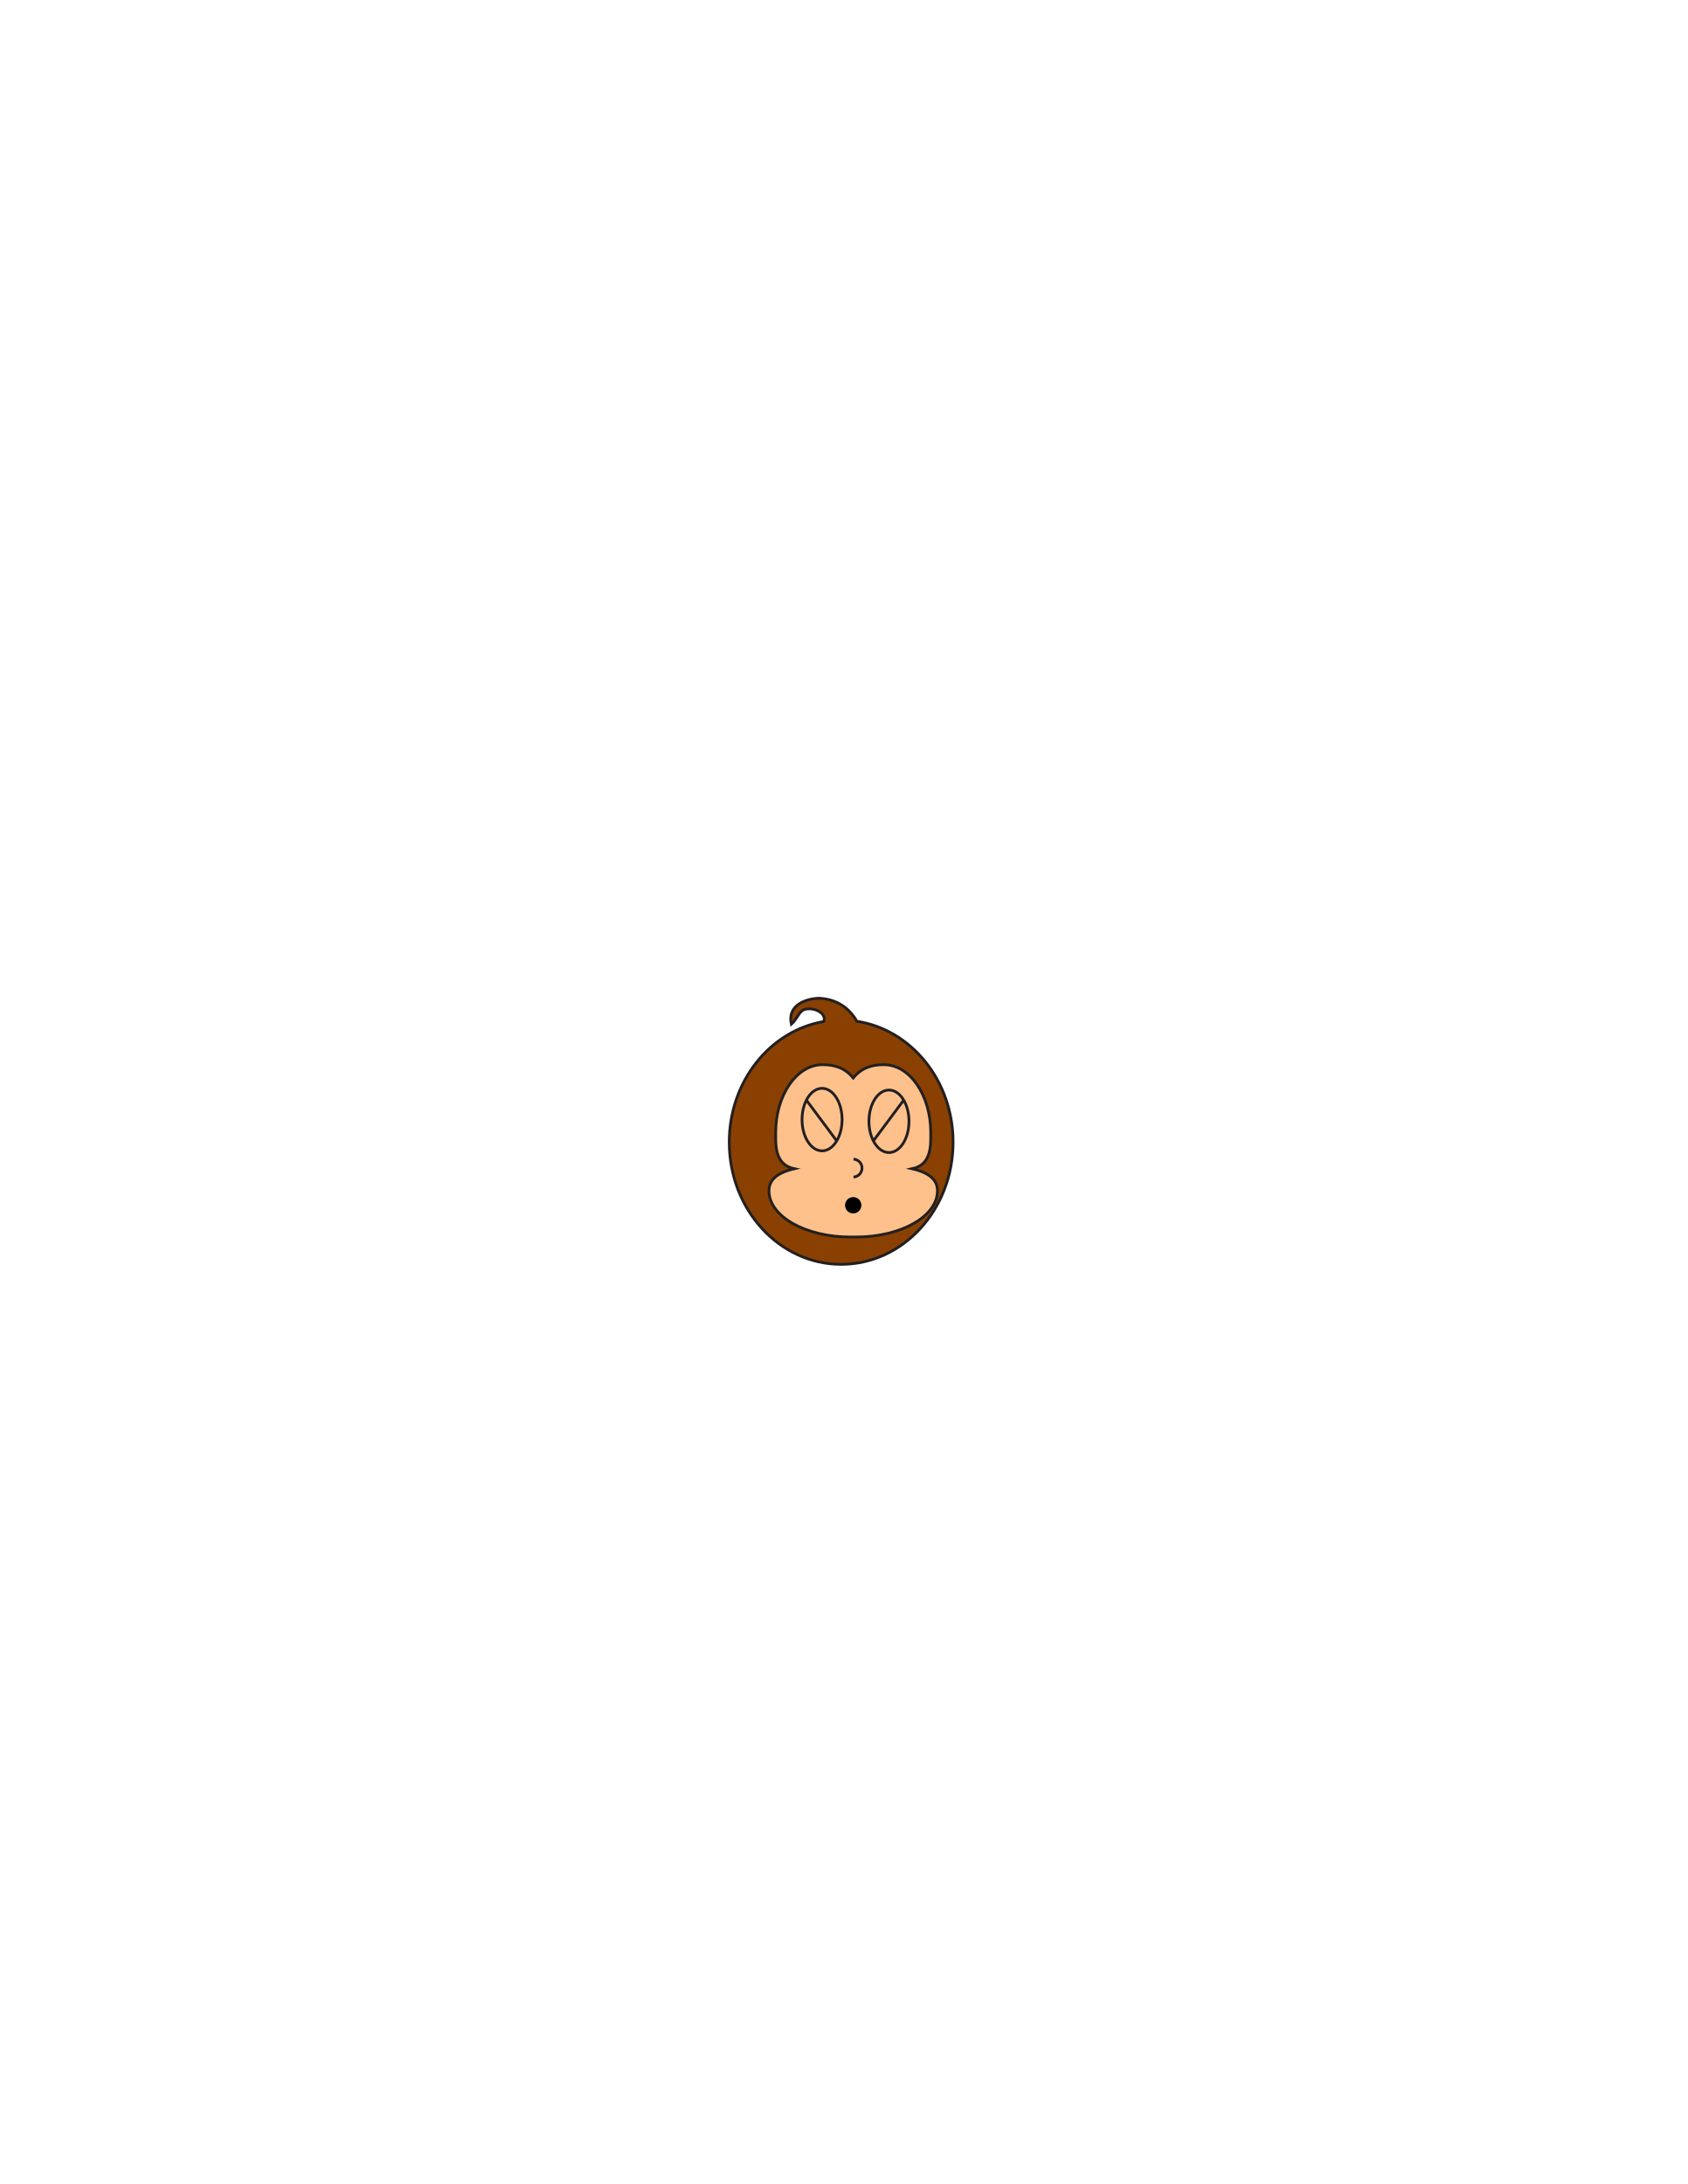
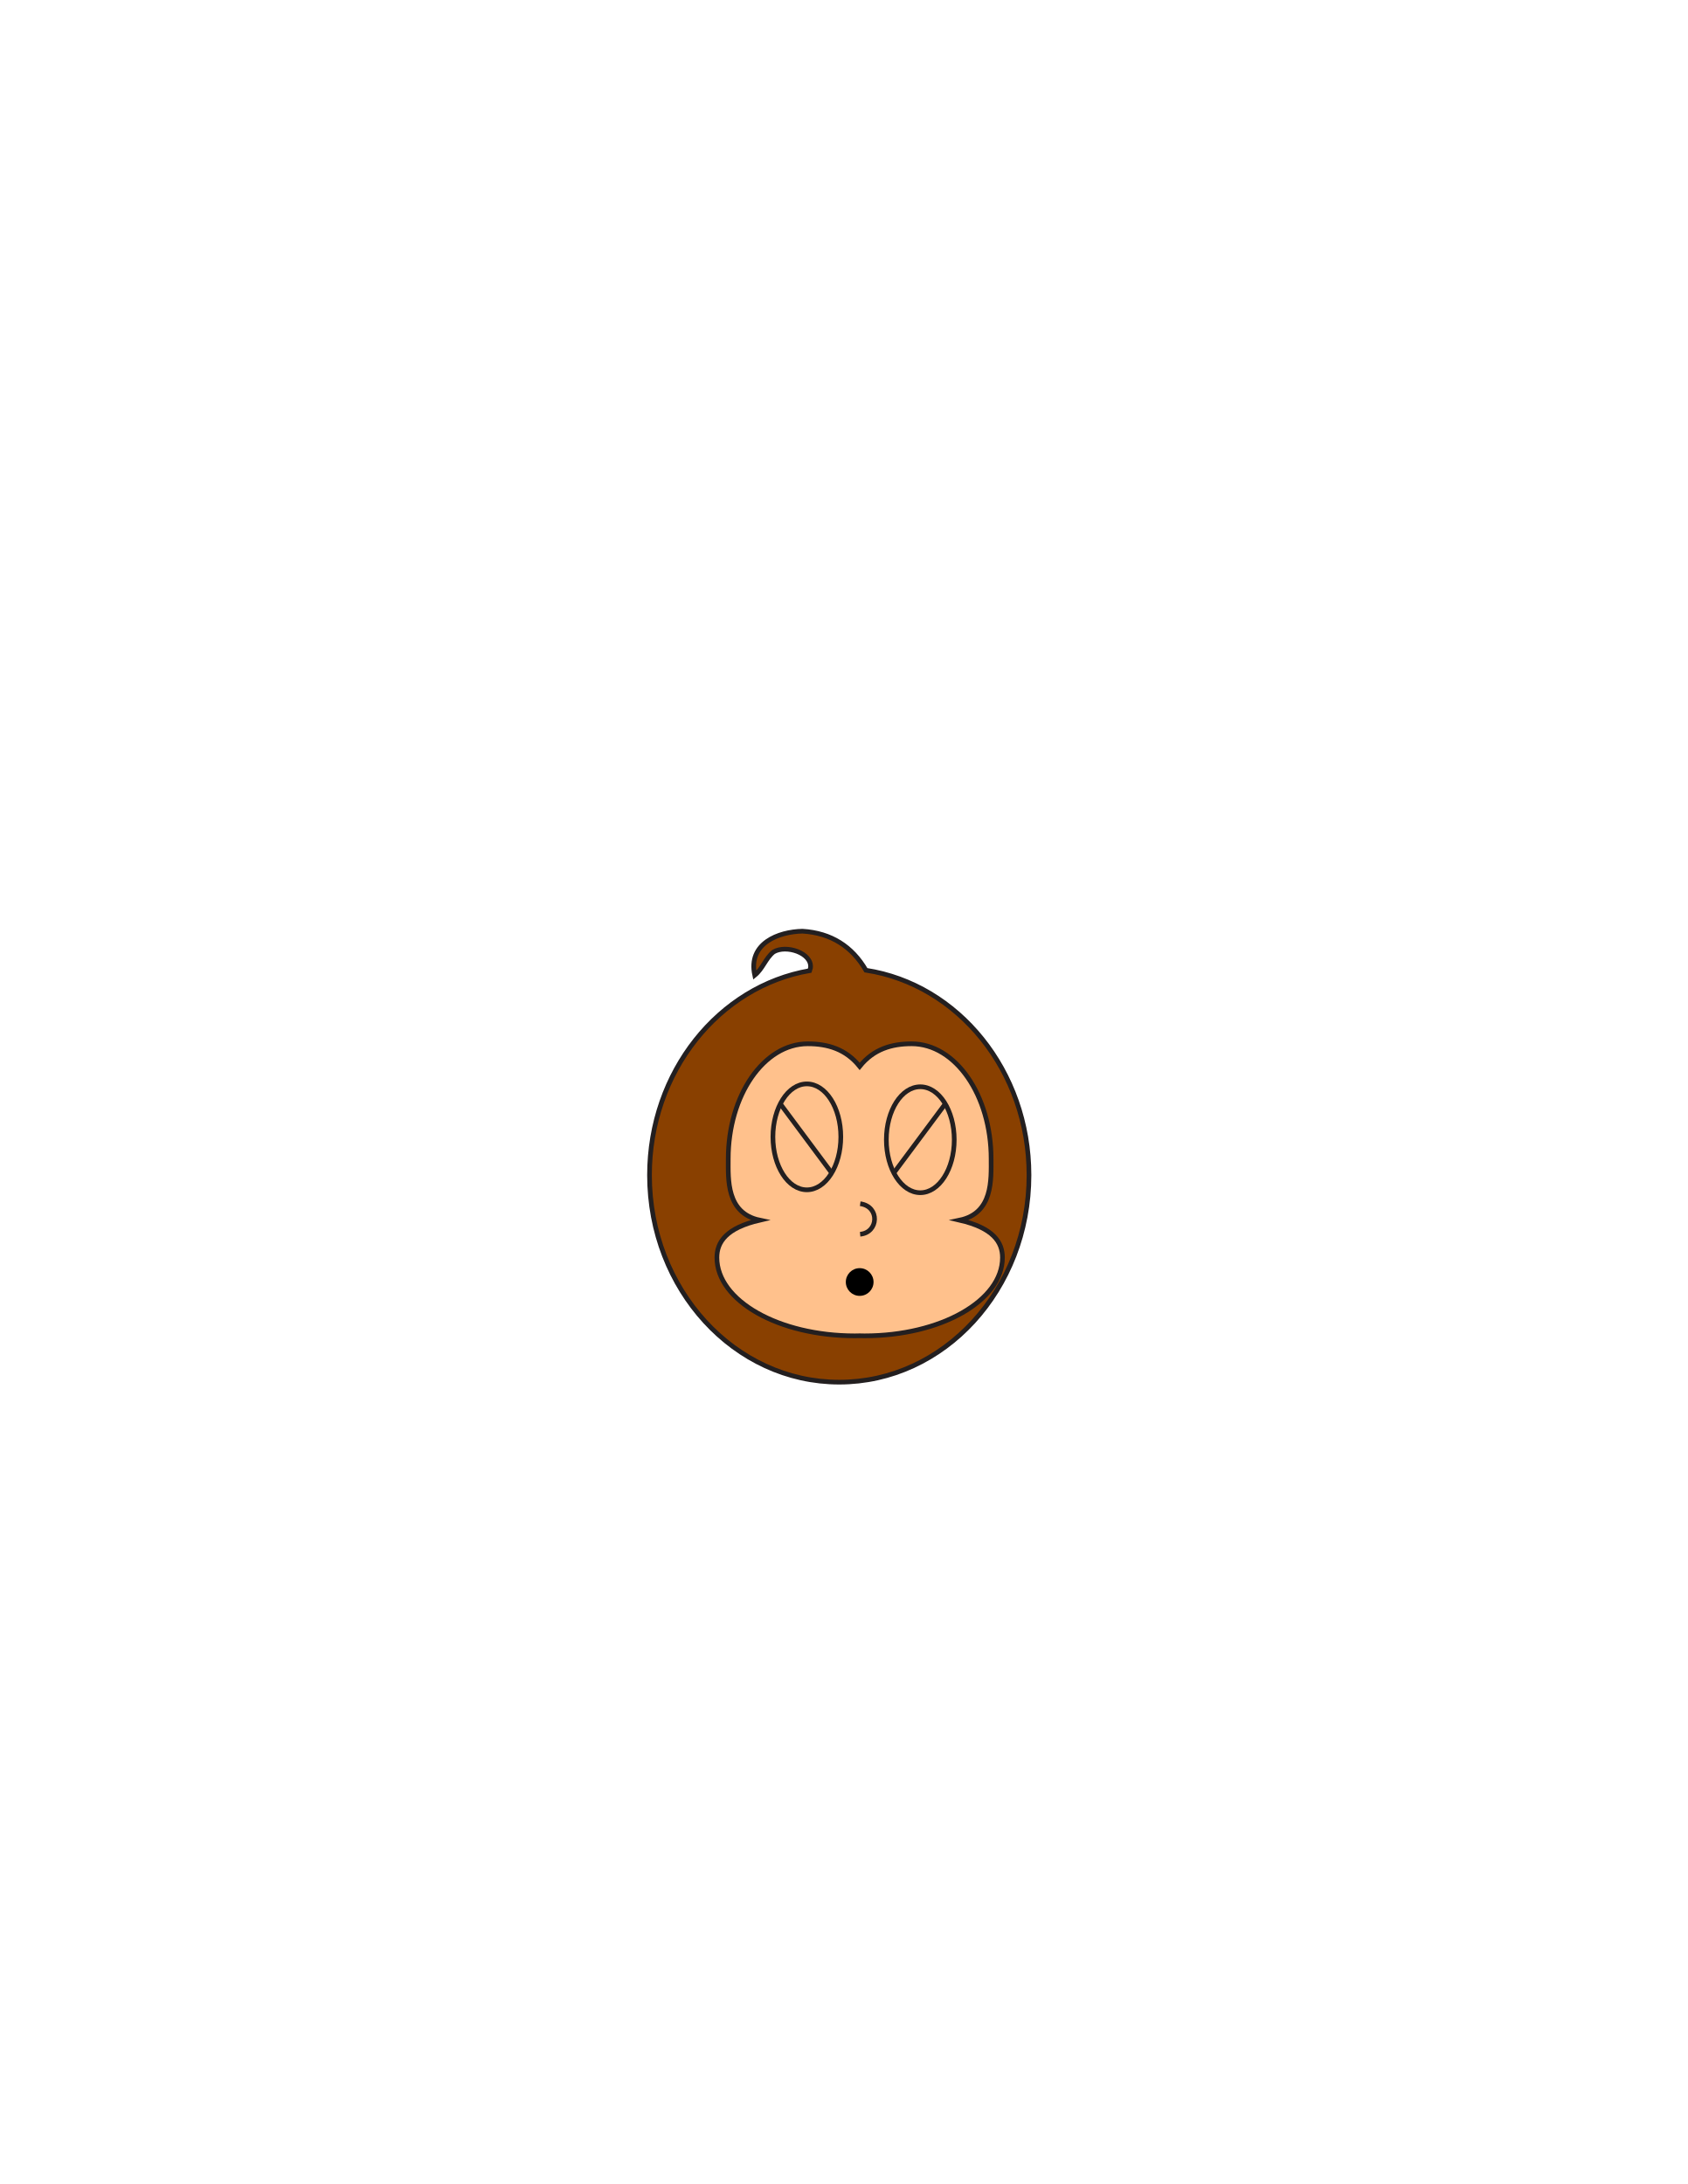
<svg xmlns="http://www.w3.org/2000/svg" version="1.1" id="Layer_1" x="0px" y="0px" width="612px" height="792px" viewBox="0 0 612 792" enable-background="new 0 0 612 792" xml:space="preserve">
-   <rect id="head_frame" x="230.5" y="331.5" fill-opacity="0" fill="#BBBCBE" width="151" height="131" />
-   <path id="PRIMARY_10_" fill="#894000" stroke="#231F20" stroke-miterlimit="10" d="M310.705,370.35  c-2.924-5.042-7.432-7.982-13.58-8.352c-5.098,0.106-11.715,2.598-10.199,9.432c1.736-1.409,2.279-3.578,4.016-4.988  c2.711-1.625,8.242,0.221,7.916,3.366c-0.055,0.216-0.131,0.424-0.193,0.638c-19.4,3.321-34.245,21.645-34.245,43.757  c0,24.465,18.168,44.297,40.581,44.297s40.582-19.832,40.582-44.297C345.582,391.853,330.414,373.378,310.705,370.35z" />
-   <path id="SECONDARY_18_" fill="#FFC18C" stroke="#231F20" stroke-miterlimit="10" d="M330.74,423.834  c7.166-1.5,6.74-8.707,6.74-13.111c0-13.603-7.611-24.63-17-24.63c-4.25,0-8.131,1.121-11.109,4.839  c-2.98-3.719-6.861-4.839-11.111-4.839c-9.389,0-17,11.027-17,24.63c0,4.404-0.426,11.611,6.74,13.111  c-7.166,1.666-9.166,4.689-9.166,8.004c0,9.252,13.205,16.752,29.5,16.752c0.348,0,0.691-0.013,1.037-0.02  c0.344,0.007,0.688,0.02,1.035,0.02c16.295,0,29.5-7.5,29.5-16.752C339.906,428.523,337.906,425.5,330.74,423.834z" />
-   <ellipse id="SECONDARY_20_" fill="#FFC18C" stroke="#231F20" stroke-miterlimit="10" cx="322.334" cy="406.625" rx="7.26" ry="11.334" />
-   <ellipse id="SECONDARY_19_" fill="#FFC18C" stroke="#231F20" stroke-miterlimit="10" cx="298.074" cy="406.008" rx="7.26" ry="11.334" />
-   <path fill="none" stroke="#231F20" stroke-miterlimit="10" d="M309.467,426.844c3.951-0.344,4.283-5.928,0.018-6.528" />
-   <line fill="none" stroke="#231F20" stroke-miterlimit="10" x1="292.398" y1="398.951" x2="303.382" y2="413.723" />
-   <line fill="none" stroke="#231F20" stroke-miterlimit="10" x1="327.673" y1="398.951" x2="316.678" y2="413.723" />
-   <circle cx="309.37" cy="437.07" r="2.965" />
+   <rect id="head_frame" x="178" y="286" fill="#BBBCBE" fill-opacity="0" width="256" height="222" />
+   <path id="PRIMARY_10_" fill="#894000" stroke="#231F20" stroke-width="1.695" stroke-miterlimit="10" d="M313.977,351.837  c-4.957-8.544-12.6-13.526-23.023-14.154c-8.643,0.18-19.861,4.403-17.292,15.984c2.944-2.388,3.864-6.063,6.809-8.454  c4.596-2.753,13.973,0.375,13.42,5.705c-0.094,0.366-0.222,0.718-0.327,1.081c-32.89,5.628-58.058,36.681-58.058,74.153  c0,41.46,30.801,75.068,68.799,75.068c37.999,0,68.801-33.608,68.801-75.068C373.105,388.278,347.391,356.969,313.977,351.837z" />
+   <path id="SECONDARY_18_" fill="#FFC18C" stroke="#231F20" stroke-width="1.695" stroke-miterlimit="10" d="M347.943,442.475  c12.149-2.542,11.428-14.756,11.428-22.22c0-23.052-12.904-41.739-28.821-41.739c-7.205,0-13.786,1.9-18.835,8.201  c-5.053-6.303-11.632-8.201-18.837-8.201c-15.917,0-28.821,18.687-28.821,41.739c0,7.464-0.722,19.678,11.427,22.22  c-12.149,2.823-15.54,7.947-15.54,13.563c0,15.679,22.387,28.389,50.013,28.389c0.59,0,1.172-0.021,1.758-0.033  c0.583,0.012,1.166,0.033,1.756,0.033c27.625,0,50.013-12.71,50.013-28.389C363.483,450.422,360.093,445.298,347.943,442.475z" />
+   <ellipse id="SECONDARY_20_" fill="#FFC18C" stroke="#231F20" stroke-width="1.695" stroke-miterlimit="10" cx="333.692" cy="413.311" rx="12.308" ry="19.207" />
+   <ellipse id="SECONDARY_19_" fill="#FFC18C" stroke="#231F20" stroke-width="1.695" stroke-miterlimit="10" cx="292.563" cy="412.265" rx="12.308" ry="19.207" />
+   <path fill="none" stroke="#231F20" stroke-width="1.695" stroke-miterlimit="10" d="M311.878,447.575  c6.698-0.583,7.261-10.046,0.031-11.062" />
+   <line fill="none" stroke="#231F20" stroke-width="1.695" stroke-miterlimit="10" x1="282.939" y1="400.307" x2="301.562" y2="425.339" />
+   <line fill="none" stroke="#231F20" stroke-width="1.695" stroke-miterlimit="10" x1="342.743" y1="400.307" x2="324.103" y2="425.339" />
+   <circle cx="311.714" cy="464.905" r="5.024" />
</svg>
